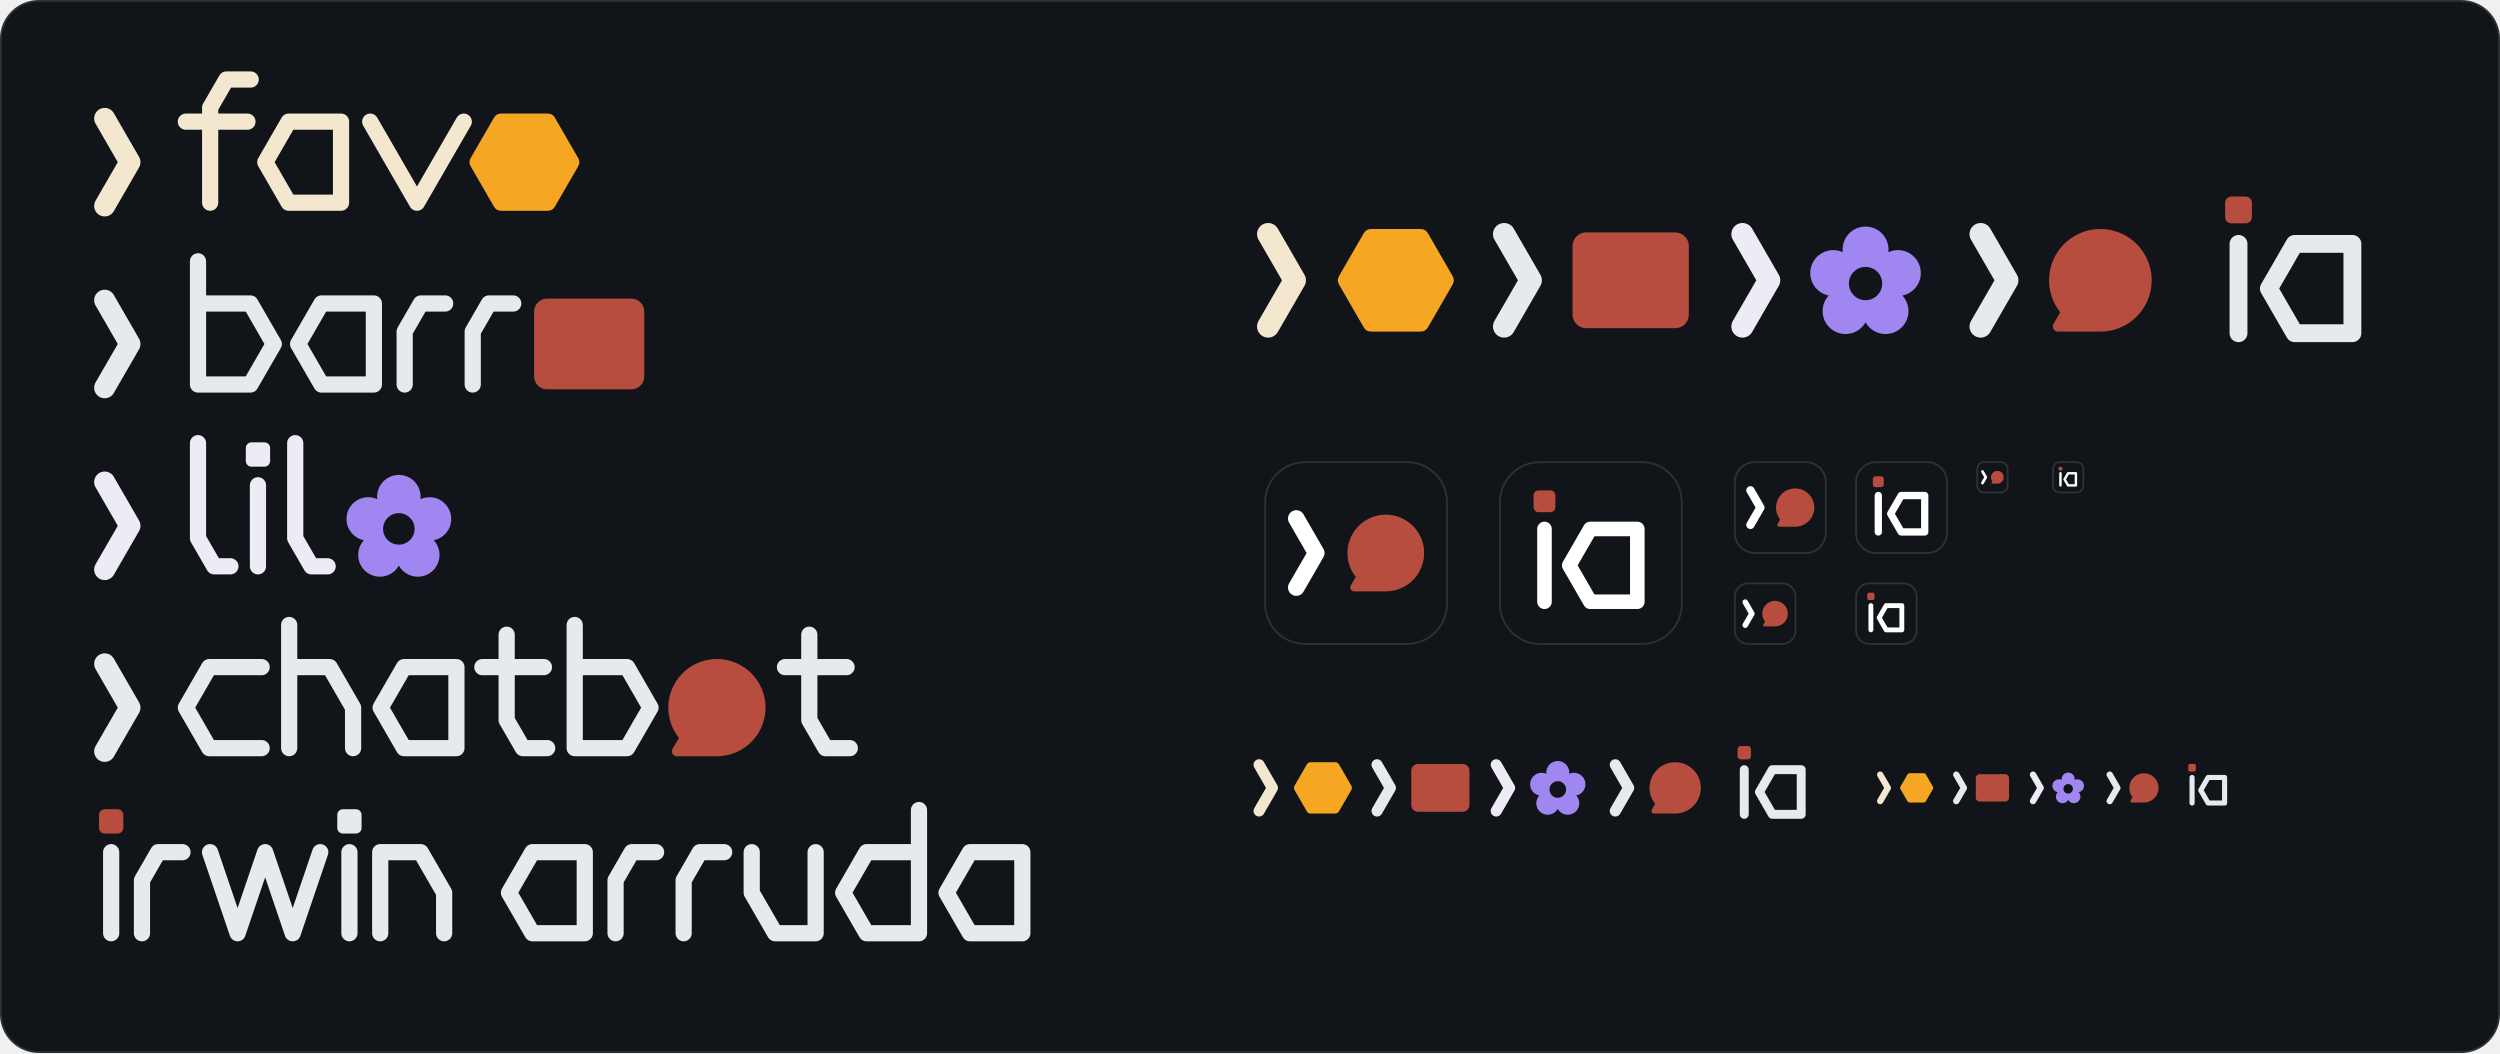
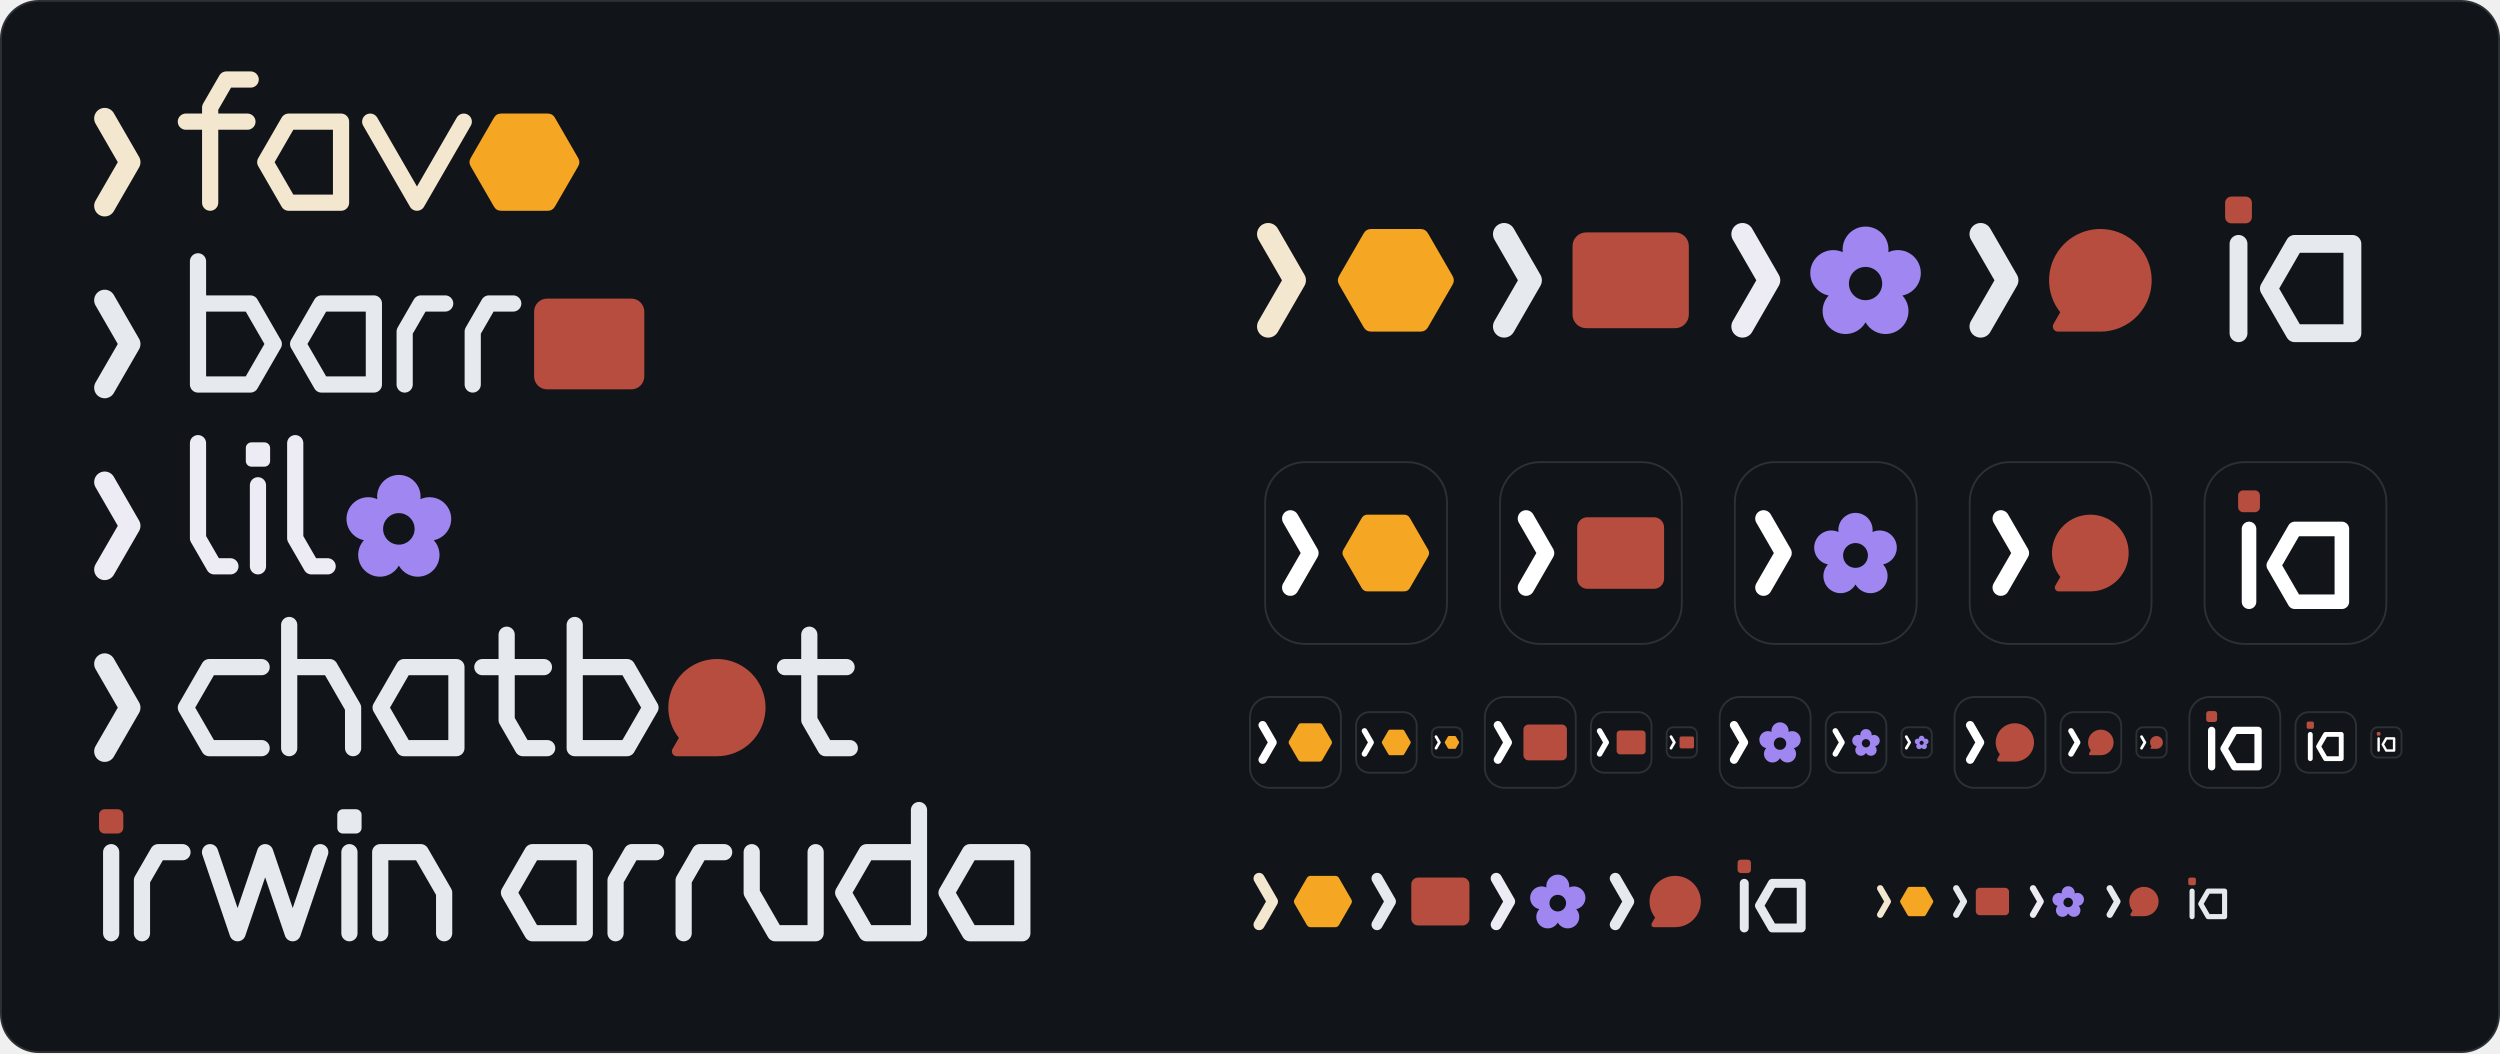
<svg xmlns="http://www.w3.org/2000/svg" viewBox="0 0 1320 556" role="img" aria-label="The marks of Favo, Barro, Lila, The Chatbot and Irwin Arruda, with their small marks and icons">
  <rect x="0.5" y="0.5" width="1319" height="555" rx="20" fill="#111418" stroke="#2C3136" />
  <svg x="48" y="36" width="260.25" height="80" viewBox="-4 -166 608.33 187">
    <path d="M13 -104L44.18 -50L13 4" fill="none" stroke="#F3E7CF" stroke-width="26" stroke-linecap="round" stroke-linejoin="round" />
    <g fill="none" stroke="#F3E7CF" stroke-width="20" stroke-linecap="round" stroke-linejoin="round">
      <path transform="translate(113.18 0)" d="M30 0V-117.36L50 -152H80M0 -100H76" />
      <path transform="translate(211.18 0)" d="M93.53 -100H28.87L0 -50L28.87 0H93.53M93.53 -100V0" />
      <path transform="translate(340.71 0)" d="M0 -100L57.73 0L115.47 -100" />
    </g>
    <path transform="translate(461.77 0)" d="M135.56 -55.2Q138.56 -50 135.56 -44.8L106.92 4.8Q103.92 10 97.92 10L40.64 10Q34.64 10 31.64 4.8L3 -44.8Q0 -50 3 -55.2L31.64 -104.8Q34.64 -110 40.64 -110L97.92 -110Q103.92 -110 106.92 -104.8Z" fill="#F5A623" />
  </svg>
  <svg x="48" y="132" width="293.9" height="80" viewBox="-4 -166 687 187">
    <path d="M13 -104L44.18 -50L13 4" fill="none" stroke="#E6EAEF" stroke-width="26" stroke-linecap="round" stroke-linejoin="round" />
    <g fill="none" stroke="#E6EAEF" stroke-width="20" stroke-linecap="round" stroke-linejoin="round">
      <path transform="translate(128.18 0)" d="M0 -152V0H64.67L93.53 -50L64.67 -100H0" />
      <path transform="translate(251.71 0)" d="M93.53 -100H28.87L0 -50L28.87 0H93.53M93.53 -100V0" />
      <path transform="translate(383.24 0)" d="M0 0V-65.36L20 -100H50" />
      <path transform="translate(467.24 0)" d="M0 0V-65.36L20 -100H50" />
    </g>
    <path transform="translate(543 0)" d="M16 -106H120A16 16 0 0 1 136 -90V-10A16 16 0 0 1 120 6H16A16 16 0 0 1 0 -10V-90A16 16 0 0 1 16 -106Z" fill="#B64D3F" />
  </svg>
  <svg x="48" y="228" width="191.62" height="80" viewBox="-4 -166 447.92 187">
    <path d="M13 -104L44.18 -50L13 4" fill="none" stroke="#EDEBF3" stroke-width="26" stroke-linecap="round" stroke-linejoin="round" />
    <g fill="none" stroke="#EDEBF3" stroke-width="20" stroke-linecap="round" stroke-linejoin="round">
      <path transform="translate(128.18 0)" d="M0 -152V-34.64L20 0H40" />
      <path transform="translate(202.18 0)" d="M0 0V-100" />
      <path transform="translate(248.18 0)" d="M0 -152V-34.64L20 0H40" />
    </g>
    <rect x="187.18" y="-153" width="30" height="30" rx="7" fill="#EDEBF3" />
    <path transform="translate(312.18 0)" d="M37.23 -82.9A26.84 26.84 0 1 1 90.55 -82.9A26.84 26.84 0 1 1 107.03 -32.18A26.84 26.84 0 1 1 63.89 -0.84A26.84 26.84 0 1 1 20.75 -32.18A26.84 26.84 0 1 1 37.23 -82.9ZM83.34 -46.2A19.45 19.45 0 1 0 44.44 -46.2A19.45 19.45 0 1 0 83.34 -46.2Z" fill="#9F86F0" />
  </svg>
  <svg x="48" y="324" width="406.69" height="80" viewBox="-4 -166 950.64 187">
    <path d="M13 -104L44.18 -50L13 4" fill="none" stroke="#E6EAEF" stroke-width="26" stroke-linecap="round" stroke-linejoin="round" />
    <g fill="none" stroke="#E6EAEF" stroke-width="20" stroke-linecap="round" stroke-linejoin="round">
      <path transform="translate(113.18 0)" d="M93.53 -100H28.87L0 -50L28.87 0H93.53" />
      <path transform="translate(240.71 0)" d="M0 -152V0M0 -100H50L78.87 -50V0" />
      <path transform="translate(353.58 0)" d="M93.53 -100H28.87L0 -50L28.87 0H93.53M93.53 -100V0" />
      <path transform="translate(479.11 0)" d="M30 -140V-34.64L50 0H80M0 -100H76" />
      <path transform="translate(593.11 0)" d="M0 -152V0H64.67L93.53 -50L64.67 -100H0" />
      <path transform="translate(852.64 0)" d="M30 -140V-34.64L50 0H80M0 -100H76" />
    </g>
    <path transform="translate(708.64 0)" d="M60 10H10.39A6 6 0 0 1 5.2 1L13.06 -12.63A60 60 0 1 1 60 10Z" fill="#B64D3F" />
  </svg>
  <svg x="48" y="420" width="500.35" height="81.3" viewBox="0 -170 1169.33 190">
    <g fill="none" stroke="#E6EAEF" stroke-width="20" stroke-linecap="round" stroke-linejoin="round">
      <path transform="translate(25 0)" d="M0 0V-100" />
      <path transform="translate(63 0)" d="M0 0V-65.36L20 -100H50" />
      <path transform="translate(147 0)" d="M0 -100L34 0L68 -100L102 0L136 -100" />
      <path transform="translate(319 0)" d="M0 0V-100" />
      <path transform="translate(357 0)" d="M0 0V-100H50L78.87 -50V0" />
      <path transform="translate(515.87 0)" d="M93.53 -100H28.87L0 -50L28.87 0H93.53M93.53 -100V0" />
      <path transform="translate(647.4 0)" d="M0 0V-65.36L20 -100H50" />
      <path transform="translate(731.4 0)" d="M0 0V-65.36L20 -100H50" />
      <path transform="translate(815.4 0)" d="M0 -100V-50L28.87 0H78.87V-100" />
      <path transform="translate(928.27 0)" d="M93.53 -100H28.87L0 -50L28.87 0H93.53M93.53 -152V0" />
      <path transform="translate(1055.8 0)" d="M93.53 -100H28.87L0 -50L28.87 0H93.53M93.53 -100V0" />
    </g>
    <rect x="10" y="-153" width="30" height="30" rx="7" fill="#B64D3F" />
    <rect x="304" y="-153" width="30" height="30" rx="7" fill="#E6EAEF" />
  </svg>
  <svg x="660" y="92" width="112" height="112" viewBox="-8.22 -174 248 248">
    <path d="M13 -104L44.18 -50L13 4" fill="none" stroke="#F3E7CF" stroke-width="26" stroke-linecap="round" stroke-linejoin="round" />
    <path transform="translate(93 0)" d="M135.56 -55.2Q138.56 -50 135.56 -44.8L106.92 4.8Q103.92 10 97.92 10L40.64 10Q34.64 10 31.64 4.8L3 -44.8Q0 -50 3 -55.2L31.64 -104.8Q34.64 -110 40.64 -110L97.92 -110Q103.92 -110 106.92 -104.8Z" fill="#F5A623" />
  </svg>
  <svg x="784" y="92" width="112" height="112" viewBox="-9.5 -174 248 248">
    <path d="M13 -104L44.18 -50L13 4" fill="none" stroke="#E6EAEF" stroke-width="26" stroke-linecap="round" stroke-linejoin="round" />
    <path transform="translate(93 0)" d="M16 -106H120A16 16 0 0 1 136 -90V-10A16 16 0 0 1 120 6H16A16 16 0 0 1 0 -10V-90A16 16 0 0 1 16 -106Z" fill="#B64D3F" />
  </svg>
  <svg x="908" y="92" width="112" height="112" viewBox="-13.63 -174 248 248">
    <path d="M13 -104L44.18 -50L13 4" fill="none" stroke="#EDEBF3" stroke-width="26" stroke-linecap="round" stroke-linejoin="round" />
    <path transform="translate(93 0)" d="M37.23 -82.9A26.84 26.84 0 1 1 90.55 -82.9A26.84 26.84 0 1 1 107.03 -32.18A26.84 26.84 0 1 1 63.89 -0.84A26.84 26.84 0 1 1 20.75 -32.18A26.84 26.84 0 1 1 37.23 -82.9ZM83.34 -46.2A19.45 19.45 0 1 0 44.44 -46.2A19.45 19.45 0 1 0 83.34 -46.2Z" fill="#9F86F0" />
  </svg>
  <svg x="1032" y="92" width="112" height="112" viewBox="-17.5 -174 248 248">
    <path d="M13 -104L44.18 -50L13 4" fill="none" stroke="#E6EAEF" stroke-width="26" stroke-linecap="round" stroke-linejoin="round" />
    <path transform="translate(93 0)" d="M60 10H10.39A6 6 0 0 1 5.2 1L13.06 -12.63A60 60 0 1 1 60 10Z" fill="#B64D3F" />
  </svg>
  <svg x="1156" y="92" width="112" height="112" viewBox="-30 -178 237.53 237.53">
    <g fill="none" stroke="#E6EAEF" stroke-width="20" stroke-linecap="round" stroke-linejoin="round">
      <path transform="translate(25 0)" d="M0 0V-100" />
      <path transform="translate(59 0)" d="M93.53 -100H28.87L0 -50L28.87 0H93.53M93.53 -100V0" />
    </g>
    <rect x="10" y="-153" width="30" height="30" rx="7" fill="#B64D3F" />
  </svg>
  <svg x="668" y="244" width="96" height="96" viewBox="0 0 512 512">
    <rect width="512" height="512" rx="112" fill="#111418" />
-     <g transform="translate(256 256) scale(1.8) translate(-106.5 50)">
-       <path d="M13 -104L44.18 -50L13 4" fill="none" stroke="#FFFFFF" stroke-width="26" stroke-linecap="round" stroke-linejoin="round" />
-       <path transform="translate(93 0)" d="M60 10H10.39A6 6 0 0 1 5.2 1L13.06 -12.63A60 60 0 1 1 60 10Z" fill="#B64D3F" />
+     <g transform="translate(256 256) scale(1.8) translate(-115.78 50)">
+       <path d="M13 -104L44.18 -50L13 4" fill="none" stroke="#FFFFFF" stroke-width="26" stroke-linecap="round" stroke-linejoin="round" />
+       <path transform="translate(93 0)" d="M135.56 -55.2Q138.56 -50 135.56 -44.8L106.92 4.8Q103.92 10 97.92 10L40.64 10Q34.64 10 31.64 4.8L3 -44.8Q0 -50 3 -55.2L31.64 -104.8Q34.64 -110 40.64 -110L97.92 -110Q103.92 -110 106.92 -104.8Z" fill="#F5A623" />
    </g>
  </svg>
  <rect x="668" y="244" width="96" height="96" rx="21.12" fill="none" stroke="#2C3136" />
  <svg x="792" y="244" width="96" height="96" viewBox="0 0 512 512">
+     <rect width="512" height="512" rx="112" fill="#111418" />
+     <g transform="translate(256 256) scale(1.8) translate(-114.5 50)">
+       <path d="M13 -104L44.18 -50L13 4" fill="none" stroke="#FFFFFF" stroke-width="26" stroke-linecap="round" stroke-linejoin="round" />
+       <path transform="translate(93 0)" d="M16 -106H120A16 16 0 0 1 136 -90V-10A16 16 0 0 1 120 6H16A16 16 0 0 1 0 -10V-90A16 16 0 0 1 16 -106Z" fill="#B64D3F" />
+     </g>
+   </svg>
+   <rect x="792" y="244" width="96" height="96" rx="21.12" fill="none" stroke="#2C3136" />
+   <svg x="916" y="244" width="96" height="96" viewBox="0 0 512 512">
+     <rect width="512" height="512" rx="112" fill="#111418" />
+     <g transform="translate(256 256) scale(1.8) translate(-110.37 50)">
+       <path d="M13 -104L44.18 -50L13 4" fill="none" stroke="#FFFFFF" stroke-width="26" stroke-linecap="round" stroke-linejoin="round" />
+       <path transform="translate(93 0)" d="M37.23 -82.9A26.84 26.84 0 1 1 90.55 -82.9A26.84 26.84 0 1 1 107.03 -32.18A26.84 26.84 0 1 1 63.89 -0.84A26.84 26.84 0 1 1 20.75 -32.18A26.84 26.84 0 1 1 37.23 -82.9ZM83.34 -46.2A19.45 19.45 0 1 0 44.44 -46.2A19.45 19.45 0 1 0 83.34 -46.2Z" fill="#9F86F0" />
+     </g>
+   </svg>
+   <rect x="916" y="244" width="96" height="96" rx="21.12" fill="none" stroke="#2C3136" />
+   <svg x="1040" y="244" width="96" height="96" viewBox="0 0 512 512">
+     <rect width="512" height="512" rx="112" fill="#111418" />
+     <g transform="translate(256 256) scale(1.8) translate(-106.5 50)">
+       <path d="M13 -104L44.18 -50L13 4" fill="none" stroke="#FFFFFF" stroke-width="26" stroke-linecap="round" stroke-linejoin="round" />
+       <path transform="translate(93 0)" d="M60 10H10.39A6 6 0 0 1 5.2 1L13.06 -12.63A60 60 0 1 1 60 10Z" fill="#B64D3F" />
+     </g>
+   </svg>
+   <rect x="1040" y="244" width="96" height="96" rx="21.12" fill="none" stroke="#2C3136" />
+   <svg x="1164" y="244" width="96" height="96" viewBox="0 0 512 512">
    <rect width="512" height="512" rx="112" fill="#111418" />
    <g transform="translate(256 262) scale(2.05) translate(-88.77 64)">
      <g fill="none" stroke="#FFFFFF" stroke-width="20" stroke-linecap="round" stroke-linejoin="round">
        <path transform="translate(25 0)" d="M0 0V-100" />
        <path transform="translate(59 0)" d="M93.53 -100H28.87L0 -50L28.87 0H93.53M93.53 -100V0" />
      </g>
      <rect x="10" y="-153" width="30" height="30" rx="7" fill="#B64D3F" />
    </g>
  </svg>
-   <rect x="792" y="244" width="96" height="96" rx="21.12" fill="none" stroke="#2C3136" />
-   <svg x="916" y="244" width="48" height="48" viewBox="0 0 512 512">
+   <rect x="1164" y="244" width="96" height="96" rx="21.12" fill="none" stroke="#2C3136" />
+   <svg x="660" y="368" width="48" height="48" viewBox="0 0 512 512">
+     <rect width="512" height="512" rx="112" fill="#111418" />
+     <g transform="translate(256 256) scale(1.8) translate(-115.78 50)">
+       <path d="M13 -104L44.18 -50L13 4" fill="none" stroke="#FFFFFF" stroke-width="26" stroke-linecap="round" stroke-linejoin="round" />
+       <path transform="translate(93 0)" d="M135.56 -55.2Q138.56 -50 135.56 -44.8L106.92 4.8Q103.92 10 97.92 10L40.64 10Q34.64 10 31.64 4.8L3 -44.8Q0 -50 3 -55.2L31.64 -104.8Q34.64 -110 40.64 -110L97.92 -110Q103.92 -110 106.92 -104.8Z" fill="#F5A623" />
+     </g>
+   </svg>
+   <rect x="660" y="368" width="48" height="48" rx="10.56" fill="none" stroke="#2C3136" />
+   <svg x="784" y="368" width="48" height="48" viewBox="0 0 512 512">
+     <rect width="512" height="512" rx="112" fill="#111418" />
+     <g transform="translate(256 256) scale(1.8) translate(-114.5 50)">
+       <path d="M13 -104L44.18 -50L13 4" fill="none" stroke="#FFFFFF" stroke-width="26" stroke-linecap="round" stroke-linejoin="round" />
+       <path transform="translate(93 0)" d="M16 -106H120A16 16 0 0 1 136 -90V-10A16 16 0 0 1 120 6H16A16 16 0 0 1 0 -10V-90A16 16 0 0 1 16 -106Z" fill="#B64D3F" />
+     </g>
+   </svg>
+   <rect x="784" y="368" width="48" height="48" rx="10.56" fill="none" stroke="#2C3136" />
+   <svg x="908" y="368" width="48" height="48" viewBox="0 0 512 512">
+     <rect width="512" height="512" rx="112" fill="#111418" />
+     <g transform="translate(256 256) scale(1.8) translate(-110.37 50)">
+       <path d="M13 -104L44.18 -50L13 4" fill="none" stroke="#FFFFFF" stroke-width="26" stroke-linecap="round" stroke-linejoin="round" />
+       <path transform="translate(93 0)" d="M37.23 -82.9A26.84 26.84 0 1 1 90.55 -82.9A26.84 26.84 0 1 1 107.03 -32.18A26.84 26.84 0 1 1 63.89 -0.84A26.84 26.84 0 1 1 20.75 -32.18A26.84 26.84 0 1 1 37.23 -82.9ZM83.34 -46.2A19.45 19.45 0 1 0 44.44 -46.2A19.45 19.45 0 1 0 83.34 -46.2Z" fill="#9F86F0" />
+     </g>
+   </svg>
+   <rect x="908" y="368" width="48" height="48" rx="10.56" fill="none" stroke="#2C3136" />
+   <svg x="1032" y="368" width="48" height="48" viewBox="0 0 512 512">
    <rect width="512" height="512" rx="112" fill="#111418" />
    <g transform="translate(256 256) scale(1.8) translate(-106.5 50)">
      <path d="M13 -104L44.18 -50L13 4" fill="none" stroke="#FFFFFF" stroke-width="26" stroke-linecap="round" stroke-linejoin="round" />
      <path transform="translate(93 0)" d="M60 10H10.39A6 6 0 0 1 5.2 1L13.06 -12.63A60 60 0 1 1 60 10Z" fill="#B64D3F" />
    </g>
  </svg>
-   <rect x="916" y="244" width="48" height="48" rx="10.56" fill="none" stroke="#2C3136" />
-   <svg x="980" y="244" width="48" height="48" viewBox="0 0 512 512">
+   <rect x="1032" y="368" width="48" height="48" rx="10.56" fill="none" stroke="#2C3136" />
+   <svg x="1156" y="368" width="48" height="48" viewBox="0 0 512 512">
    <rect width="512" height="512" rx="112" fill="#111418" />
    <g transform="translate(256 262) scale(2.05) translate(-88.77 64)">
      <g fill="none" stroke="#FFFFFF" stroke-width="20" stroke-linecap="round" stroke-linejoin="round">
        <path transform="translate(25 0)" d="M0 0V-100" />
        <path transform="translate(59 0)" d="M93.53 -100H28.87L0 -50L28.87 0H93.53M93.53 -100V0" />
      </g>
      <rect x="10" y="-153" width="30" height="30" rx="7" fill="#B64D3F" />
    </g>
  </svg>
-   <rect x="980" y="244" width="48" height="48" rx="10.56" fill="none" stroke="#2C3136" />
-   <svg x="916" y="308" width="32" height="32" viewBox="0 0 512 512">
+   <rect x="1156" y="368" width="48" height="48" rx="10.56" fill="none" stroke="#2C3136" />
+   <svg x="716" y="376" width="32" height="32" viewBox="0 0 512 512">
+     <rect width="512" height="512" rx="112" fill="#111418" />
+     <g transform="translate(256 256) scale(1.8) translate(-115.78 50)">
+       <path d="M13 -104L44.18 -50L13 4" fill="none" stroke="#FFFFFF" stroke-width="26" stroke-linecap="round" stroke-linejoin="round" />
+       <path transform="translate(93 0)" d="M135.56 -55.2Q138.56 -50 135.56 -44.8L106.92 4.8Q103.92 10 97.92 10L40.64 10Q34.64 10 31.64 4.8L3 -44.8Q0 -50 3 -55.2L31.64 -104.8Q34.64 -110 40.64 -110L97.92 -110Q103.92 -110 106.92 -104.8Z" fill="#F5A623" />
+     </g>
+   </svg>
+   <rect x="716" y="376" width="32" height="32" rx="7.04" fill="none" stroke="#2C3136" />
+   <svg x="840" y="376" width="32" height="32" viewBox="0 0 512 512">
+     <rect width="512" height="512" rx="112" fill="#111418" />
+     <g transform="translate(256 256) scale(1.8) translate(-114.5 50)">
+       <path d="M13 -104L44.18 -50L13 4" fill="none" stroke="#FFFFFF" stroke-width="26" stroke-linecap="round" stroke-linejoin="round" />
+       <path transform="translate(93 0)" d="M16 -106H120A16 16 0 0 1 136 -90V-10A16 16 0 0 1 120 6H16A16 16 0 0 1 0 -10V-90A16 16 0 0 1 16 -106Z" fill="#B64D3F" />
+     </g>
+   </svg>
+   <rect x="840" y="376" width="32" height="32" rx="7.04" fill="none" stroke="#2C3136" />
+   <svg x="964" y="376" width="32" height="32" viewBox="0 0 512 512">
+     <rect width="512" height="512" rx="112" fill="#111418" />
+     <g transform="translate(256 256) scale(1.8) translate(-110.37 50)">
+       <path d="M13 -104L44.18 -50L13 4" fill="none" stroke="#FFFFFF" stroke-width="26" stroke-linecap="round" stroke-linejoin="round" />
+       <path transform="translate(93 0)" d="M37.23 -82.9A26.84 26.84 0 1 1 90.55 -82.9A26.84 26.84 0 1 1 107.03 -32.18A26.84 26.84 0 1 1 63.89 -0.84A26.84 26.84 0 1 1 20.75 -32.18A26.84 26.84 0 1 1 37.23 -82.9ZM83.34 -46.2A19.45 19.45 0 1 0 44.44 -46.2A19.45 19.45 0 1 0 83.34 -46.2Z" fill="#9F86F0" />
+     </g>
+   </svg>
+   <rect x="964" y="376" width="32" height="32" rx="7.04" fill="none" stroke="#2C3136" />
+   <svg x="1088" y="376" width="32" height="32" viewBox="0 0 512 512">
    <rect width="512" height="512" rx="112" fill="#111418" />
    <g transform="translate(256 256) scale(1.8) translate(-106.5 50)">
      <path d="M13 -104L44.18 -50L13 4" fill="none" stroke="#FFFFFF" stroke-width="26" stroke-linecap="round" stroke-linejoin="round" />
      <path transform="translate(93 0)" d="M60 10H10.39A6 6 0 0 1 5.2 1L13.06 -12.63A60 60 0 1 1 60 10Z" fill="#B64D3F" />
    </g>
  </svg>
-   <rect x="916" y="308" width="32" height="32" rx="7.04" fill="none" stroke="#2C3136" />
-   <svg x="980" y="308" width="32" height="32" viewBox="0 0 512 512">
+   <rect x="1088" y="376" width="32" height="32" rx="7.04" fill="none" stroke="#2C3136" />
+   <svg x="1212" y="376" width="32" height="32" viewBox="0 0 512 512">
    <rect width="512" height="512" rx="112" fill="#111418" />
    <g transform="translate(256 262) scale(2.05) translate(-88.77 64)">
      <g fill="none" stroke="#FFFFFF" stroke-width="20" stroke-linecap="round" stroke-linejoin="round">
        <path transform="translate(25 0)" d="M0 0V-100" />
        <path transform="translate(59 0)" d="M93.53 -100H28.87L0 -50L28.87 0H93.53M93.53 -100V0" />
      </g>
      <rect x="10" y="-153" width="30" height="30" rx="7" fill="#B64D3F" />
    </g>
  </svg>
-   <rect x="980" y="308" width="32" height="32" rx="7.04" fill="none" stroke="#2C3136" />
-   <svg x="1044" y="244" width="16" height="16" viewBox="0 0 512 512">
+   <rect x="1212" y="376" width="32" height="32" rx="7.04" fill="none" stroke="#2C3136" />
+   <svg x="756" y="384" width="16" height="16" viewBox="0 0 512 512">
+     <rect width="512" height="512" rx="112" fill="#111418" />
+     <g transform="translate(256 256) scale(1.8) translate(-115.78 50)">
+       <path d="M13 -104L44.18 -50L13 4" fill="none" stroke="#FFFFFF" stroke-width="26" stroke-linecap="round" stroke-linejoin="round" />
+       <path transform="translate(93 0)" d="M135.56 -55.2Q138.56 -50 135.56 -44.8L106.92 4.8Q103.92 10 97.92 10L40.64 10Q34.64 10 31.64 4.8L3 -44.8Q0 -50 3 -55.2L31.64 -104.8Q34.64 -110 40.64 -110L97.92 -110Q103.92 -110 106.92 -104.8Z" fill="#F5A623" />
+     </g>
+   </svg>
+   <rect x="756" y="384" width="16" height="16" rx="3.52" fill="none" stroke="#2C3136" />
+   <svg x="880" y="384" width="16" height="16" viewBox="0 0 512 512">
+     <rect width="512" height="512" rx="112" fill="#111418" />
+     <g transform="translate(256 256) scale(1.8) translate(-114.5 50)">
+       <path d="M13 -104L44.18 -50L13 4" fill="none" stroke="#FFFFFF" stroke-width="26" stroke-linecap="round" stroke-linejoin="round" />
+       <path transform="translate(93 0)" d="M16 -106H120A16 16 0 0 1 136 -90V-10A16 16 0 0 1 120 6H16A16 16 0 0 1 0 -10V-90A16 16 0 0 1 16 -106Z" fill="#B64D3F" />
+     </g>
+   </svg>
+   <rect x="880" y="384" width="16" height="16" rx="3.52" fill="none" stroke="#2C3136" />
+   <svg x="1004" y="384" width="16" height="16" viewBox="0 0 512 512">
+     <rect width="512" height="512" rx="112" fill="#111418" />
+     <g transform="translate(256 256) scale(1.8) translate(-110.37 50)">
+       <path d="M13 -104L44.18 -50L13 4" fill="none" stroke="#FFFFFF" stroke-width="26" stroke-linecap="round" stroke-linejoin="round" />
+       <path transform="translate(93 0)" d="M37.23 -82.9A26.84 26.84 0 1 1 90.55 -82.9A26.84 26.84 0 1 1 107.03 -32.18A26.84 26.84 0 1 1 63.89 -0.84A26.84 26.84 0 1 1 20.75 -32.18A26.84 26.84 0 1 1 37.23 -82.9ZM83.34 -46.2A19.45 19.45 0 1 0 44.44 -46.2A19.45 19.45 0 1 0 83.34 -46.2Z" fill="#9F86F0" />
+     </g>
+   </svg>
+   <rect x="1004" y="384" width="16" height="16" rx="3.52" fill="none" stroke="#2C3136" />
+   <svg x="1128" y="384" width="16" height="16" viewBox="0 0 512 512">
    <rect width="512" height="512" rx="112" fill="#111418" />
    <g transform="translate(256 256) scale(1.8) translate(-106.5 50)">
      <path d="M13 -104L44.18 -50L13 4" fill="none" stroke="#FFFFFF" stroke-width="26" stroke-linecap="round" stroke-linejoin="round" />
      <path transform="translate(93 0)" d="M60 10H10.39A6 6 0 0 1 5.2 1L13.06 -12.63A60 60 0 1 1 60 10Z" fill="#B64D3F" />
    </g>
  </svg>
-   <rect x="1044" y="244" width="16" height="16" rx="3.52" fill="none" stroke="#2C3136" />
-   <svg x="1084" y="244" width="16" height="16" viewBox="0 0 512 512">
+   <rect x="1128" y="384" width="16" height="16" rx="3.52" fill="none" stroke="#2C3136" />
+   <svg x="1252" y="384" width="16" height="16" viewBox="0 0 512 512">
    <rect width="512" height="512" rx="112" fill="#111418" />
    <g transform="translate(256 262) scale(2.05) translate(-88.77 64)">
      <g fill="none" stroke="#FFFFFF" stroke-width="20" stroke-linecap="round" stroke-linejoin="round">
        <path transform="translate(25 0)" d="M0 0V-100" />
        <path transform="translate(59 0)" d="M93.53 -100H28.87L0 -50L28.87 0H93.53M93.53 -100V0" />
      </g>
      <rect x="10" y="-153" width="30" height="30" rx="7" fill="#B64D3F" />
    </g>
  </svg>
-   <rect x="1084" y="244" width="16" height="16" rx="3.52" fill="none" stroke="#2C3136" />
-   <svg x="660" y="388" width="56" height="56" viewBox="-8.22 -174 248 248">
+   <rect x="1252" y="384" width="16" height="16" rx="3.52" fill="none" stroke="#2C3136" />
+   <svg x="660" y="448" width="56" height="56" viewBox="-8.22 -174 248 248">
    <path d="M13 -104L44.18 -50L13 4" fill="none" stroke="#F3E7CF" stroke-width="26" stroke-linecap="round" stroke-linejoin="round" />
    <path transform="translate(93 0)" d="M135.56 -55.2Q138.56 -50 135.56 -44.8L106.92 4.8Q103.92 10 97.92 10L40.64 10Q34.64 10 31.64 4.8L3 -44.8Q0 -50 3 -55.2L31.64 -104.8Q34.64 -110 40.64 -110L97.92 -110Q103.92 -110 106.92 -104.8Z" fill="#F5A623" />
  </svg>
-   <svg x="722" y="388" width="56" height="56" viewBox="-9.5 -174 248 248">
+   <svg x="722" y="448" width="56" height="56" viewBox="-9.5 -174 248 248">
    <path d="M13 -104L44.18 -50L13 4" fill="none" stroke="#E6EAEF" stroke-width="26" stroke-linecap="round" stroke-linejoin="round" />
    <path transform="translate(93 0)" d="M16 -106H120A16 16 0 0 1 136 -90V-10A16 16 0 0 1 120 6H16A16 16 0 0 1 0 -10V-90A16 16 0 0 1 16 -106Z" fill="#B64D3F" />
  </svg>
-   <svg x="784" y="388" width="56" height="56" viewBox="-13.63 -174 248 248">
+   <svg x="784" y="448" width="56" height="56" viewBox="-13.63 -174 248 248">
    <path d="M13 -104L44.18 -50L13 4" fill="none" stroke="#EDEBF3" stroke-width="26" stroke-linecap="round" stroke-linejoin="round" />
    <path transform="translate(93 0)" d="M37.23 -82.9A26.84 26.84 0 1 1 90.55 -82.9A26.84 26.84 0 1 1 107.03 -32.18A26.84 26.84 0 1 1 63.89 -0.84A26.84 26.84 0 1 1 20.75 -32.18A26.84 26.84 0 1 1 37.23 -82.9ZM83.34 -46.2A19.45 19.45 0 1 0 44.44 -46.2A19.45 19.45 0 1 0 83.34 -46.2Z" fill="#9F86F0" />
  </svg>
-   <svg x="846" y="388" width="56" height="56" viewBox="-17.5 -174 248 248">
+   <svg x="846" y="448" width="56" height="56" viewBox="-17.5 -174 248 248">
    <path d="M13 -104L44.18 -50L13 4" fill="none" stroke="#E6EAEF" stroke-width="26" stroke-linecap="round" stroke-linejoin="round" />
    <path transform="translate(93 0)" d="M60 10H10.39A6 6 0 0 1 5.2 1L13.06 -12.63A60 60 0 1 1 60 10Z" fill="#B64D3F" />
  </svg>
-   <svg x="908" y="388" width="56" height="56" viewBox="-30 -178 237.53 237.53">
+   <svg x="908" y="448" width="56" height="56" viewBox="-30 -178 237.53 237.53">
    <g fill="none" stroke="#E6EAEF" stroke-width="20" stroke-linecap="round" stroke-linejoin="round">
      <path transform="translate(25 0)" d="M0 0V-100" />
      <path transform="translate(59 0)" d="M93.53 -100H28.87L0 -50L28.87 0H93.53M93.53 -100V0" />
    </g>
    <rect x="10" y="-153" width="30" height="30" rx="7" fill="#B64D3F" />
  </svg>
-   <svg x="990" y="400" width="32" height="32" viewBox="-8.22 -174 248 248">
+   <svg x="990" y="460" width="32" height="32" viewBox="-8.22 -174 248 248">
    <path d="M13 -104L44.18 -50L13 4" fill="none" stroke="#F3E7CF" stroke-width="26" stroke-linecap="round" stroke-linejoin="round" />
    <path transform="translate(93 0)" d="M135.56 -55.2Q138.56 -50 135.56 -44.8L106.92 4.8Q103.92 10 97.92 10L40.64 10Q34.64 10 31.64 4.8L3 -44.8Q0 -50 3 -55.2L31.64 -104.8Q34.64 -110 40.64 -110L97.92 -110Q103.92 -110 106.92 -104.8Z" fill="#F5A623" />
  </svg>
-   <svg x="1030" y="400" width="32" height="32" viewBox="-9.5 -174 248 248">
+   <svg x="1030" y="460" width="32" height="32" viewBox="-9.5 -174 248 248">
    <path d="M13 -104L44.18 -50L13 4" fill="none" stroke="#E6EAEF" stroke-width="26" stroke-linecap="round" stroke-linejoin="round" />
    <path transform="translate(93 0)" d="M16 -106H120A16 16 0 0 1 136 -90V-10A16 16 0 0 1 120 6H16A16 16 0 0 1 0 -10V-90A16 16 0 0 1 16 -106Z" fill="#B64D3F" />
  </svg>
-   <svg x="1070" y="400" width="32" height="32" viewBox="-13.63 -174 248 248">
+   <svg x="1070" y="460" width="32" height="32" viewBox="-13.63 -174 248 248">
    <path d="M13 -104L44.18 -50L13 4" fill="none" stroke="#EDEBF3" stroke-width="26" stroke-linecap="round" stroke-linejoin="round" />
    <path transform="translate(93 0)" d="M37.23 -82.9A26.84 26.84 0 1 1 90.55 -82.9A26.84 26.84 0 1 1 107.03 -32.18A26.84 26.84 0 1 1 63.89 -0.84A26.84 26.84 0 1 1 20.75 -32.18A26.84 26.84 0 1 1 37.23 -82.9ZM83.34 -46.2A19.45 19.45 0 1 0 44.44 -46.2A19.45 19.45 0 1 0 83.34 -46.2Z" fill="#9F86F0" />
  </svg>
-   <svg x="1110" y="400" width="32" height="32" viewBox="-17.5 -174 248 248">
+   <svg x="1110" y="460" width="32" height="32" viewBox="-17.5 -174 248 248">
    <path d="M13 -104L44.18 -50L13 4" fill="none" stroke="#E6EAEF" stroke-width="26" stroke-linecap="round" stroke-linejoin="round" />
    <path transform="translate(93 0)" d="M60 10H10.39A6 6 0 0 1 5.2 1L13.06 -12.63A60 60 0 1 1 60 10Z" fill="#B64D3F" />
  </svg>
-   <svg x="1150" y="400" width="32" height="32" viewBox="-30 -178 237.53 237.53">
+   <svg x="1150" y="460" width="32" height="32" viewBox="-30 -178 237.53 237.53">
    <g fill="none" stroke="#E6EAEF" stroke-width="20" stroke-linecap="round" stroke-linejoin="round">
      <path transform="translate(25 0)" d="M0 0V-100" />
      <path transform="translate(59 0)" d="M93.53 -100H28.87L0 -50L28.87 0H93.53M93.53 -100V0" />
    </g>
    <rect x="10" y="-153" width="30" height="30" rx="7" fill="#B64D3F" />
  </svg>
</svg>
